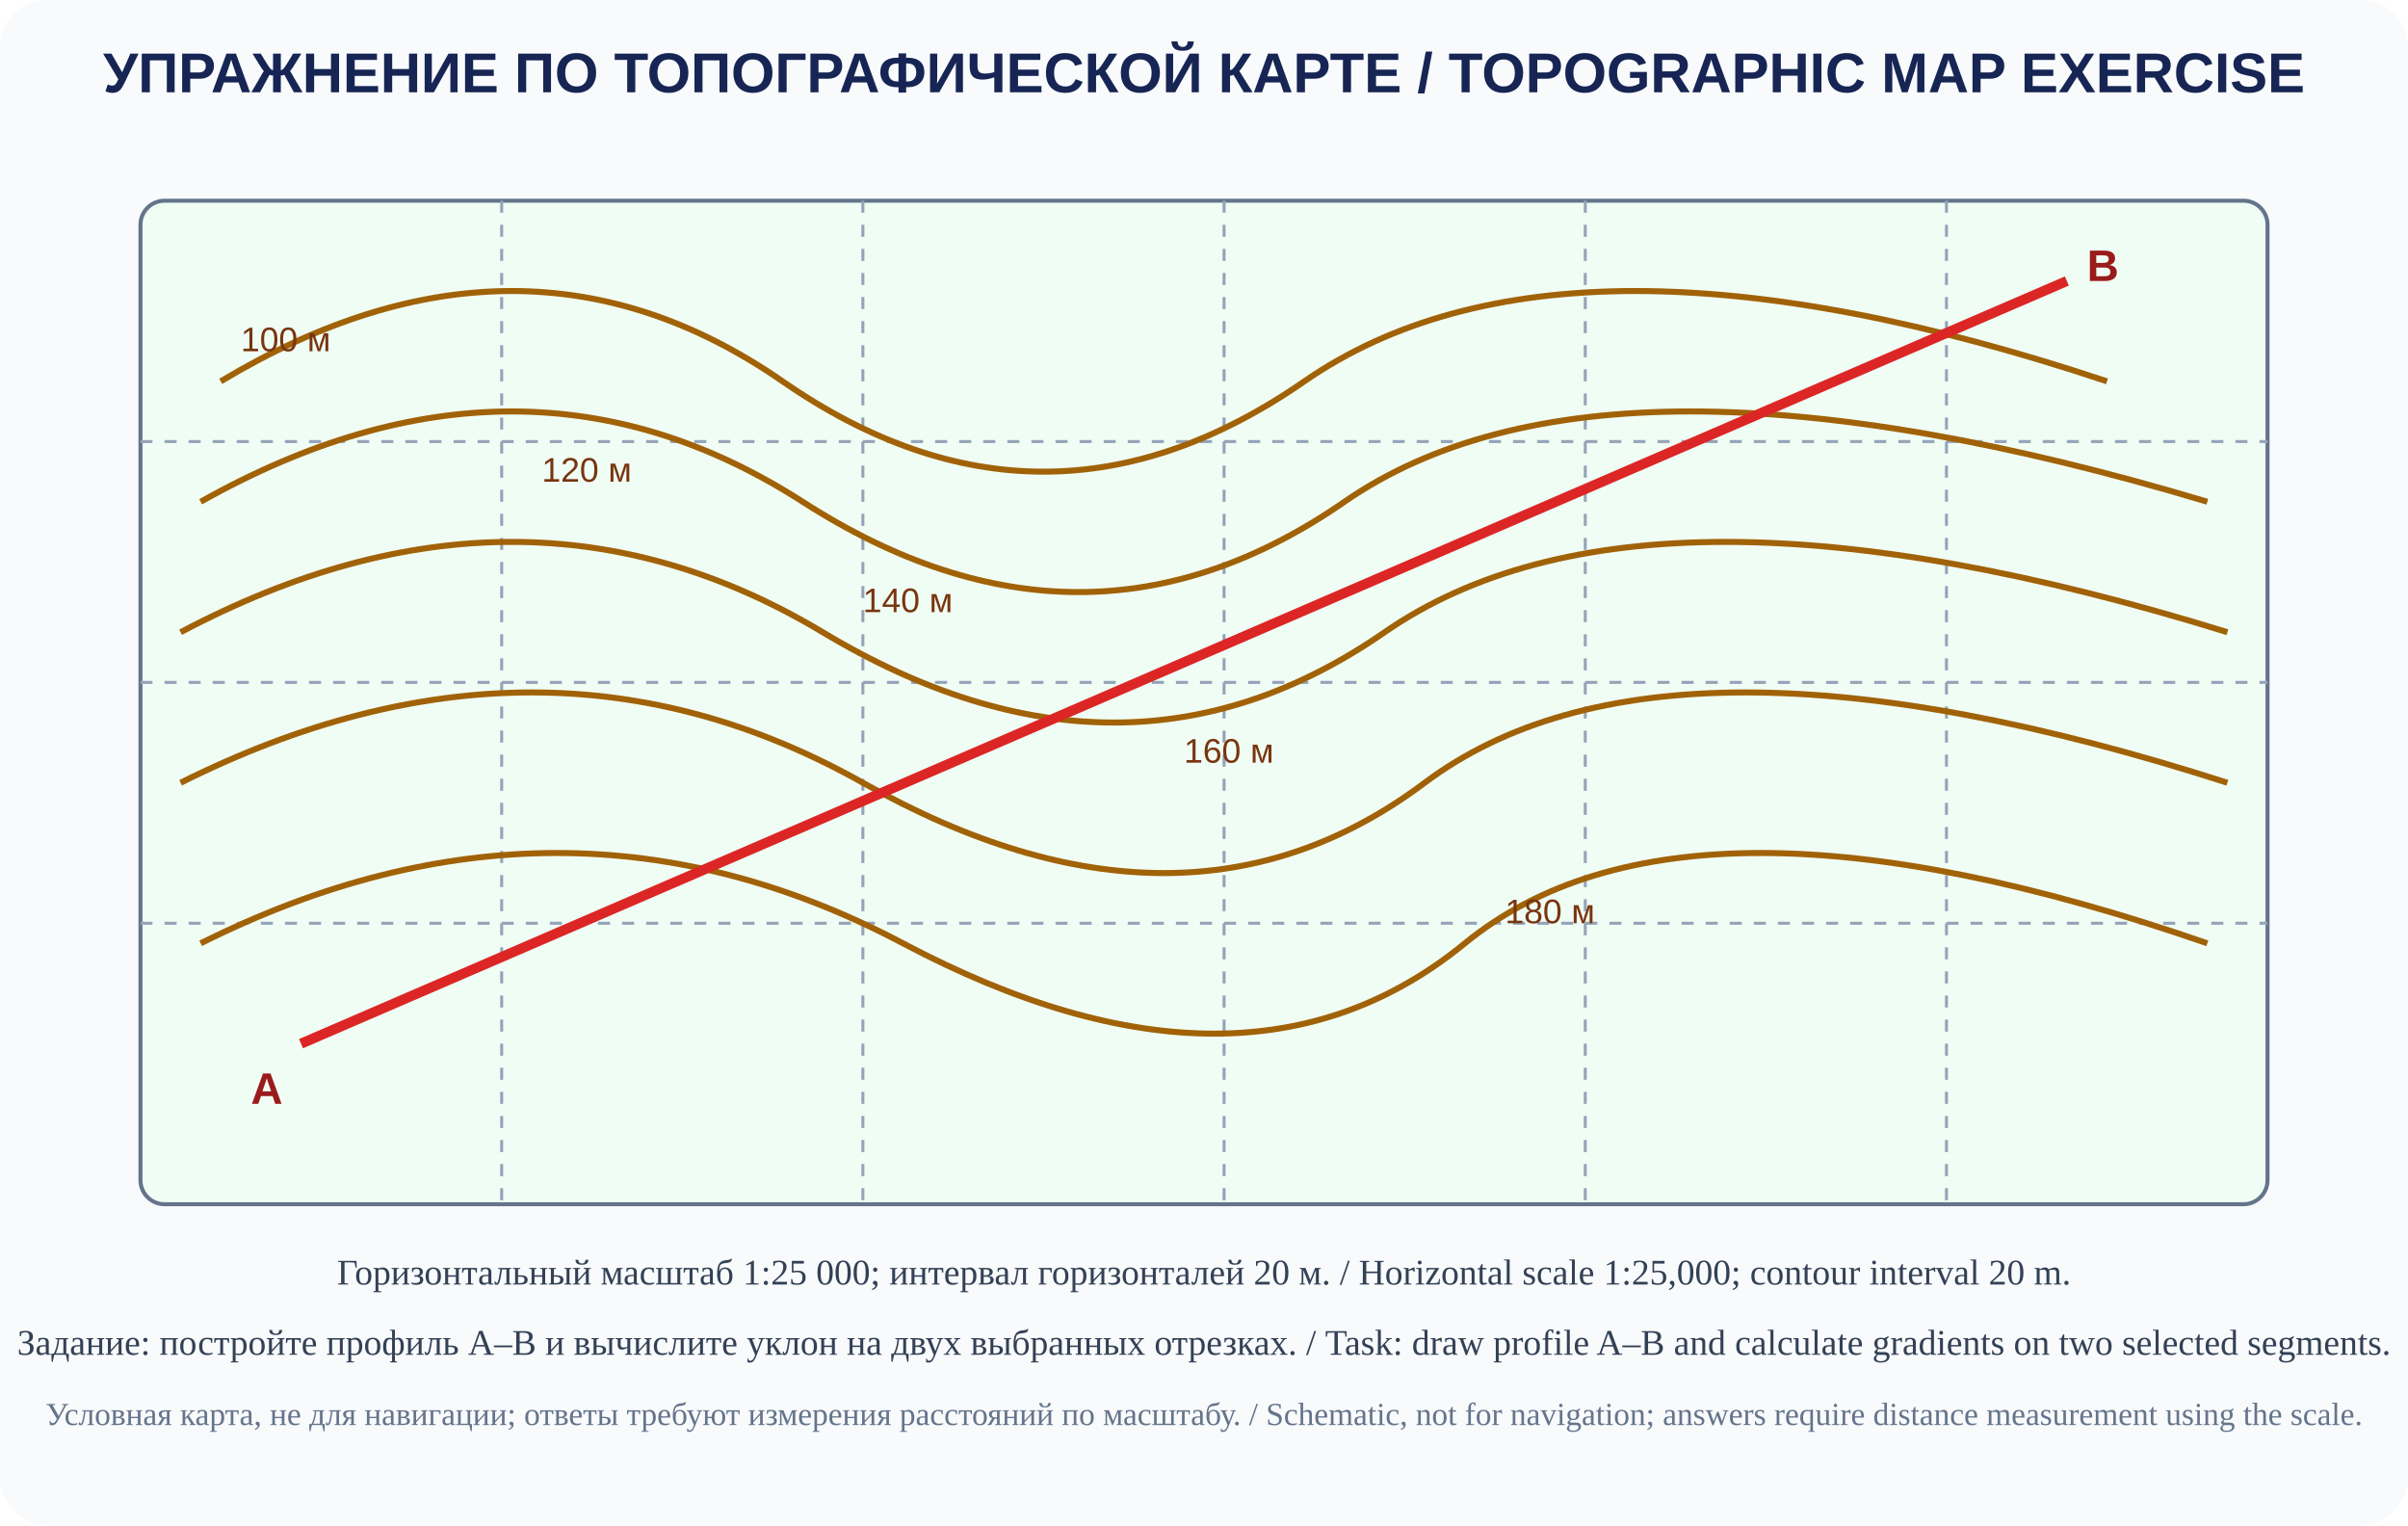
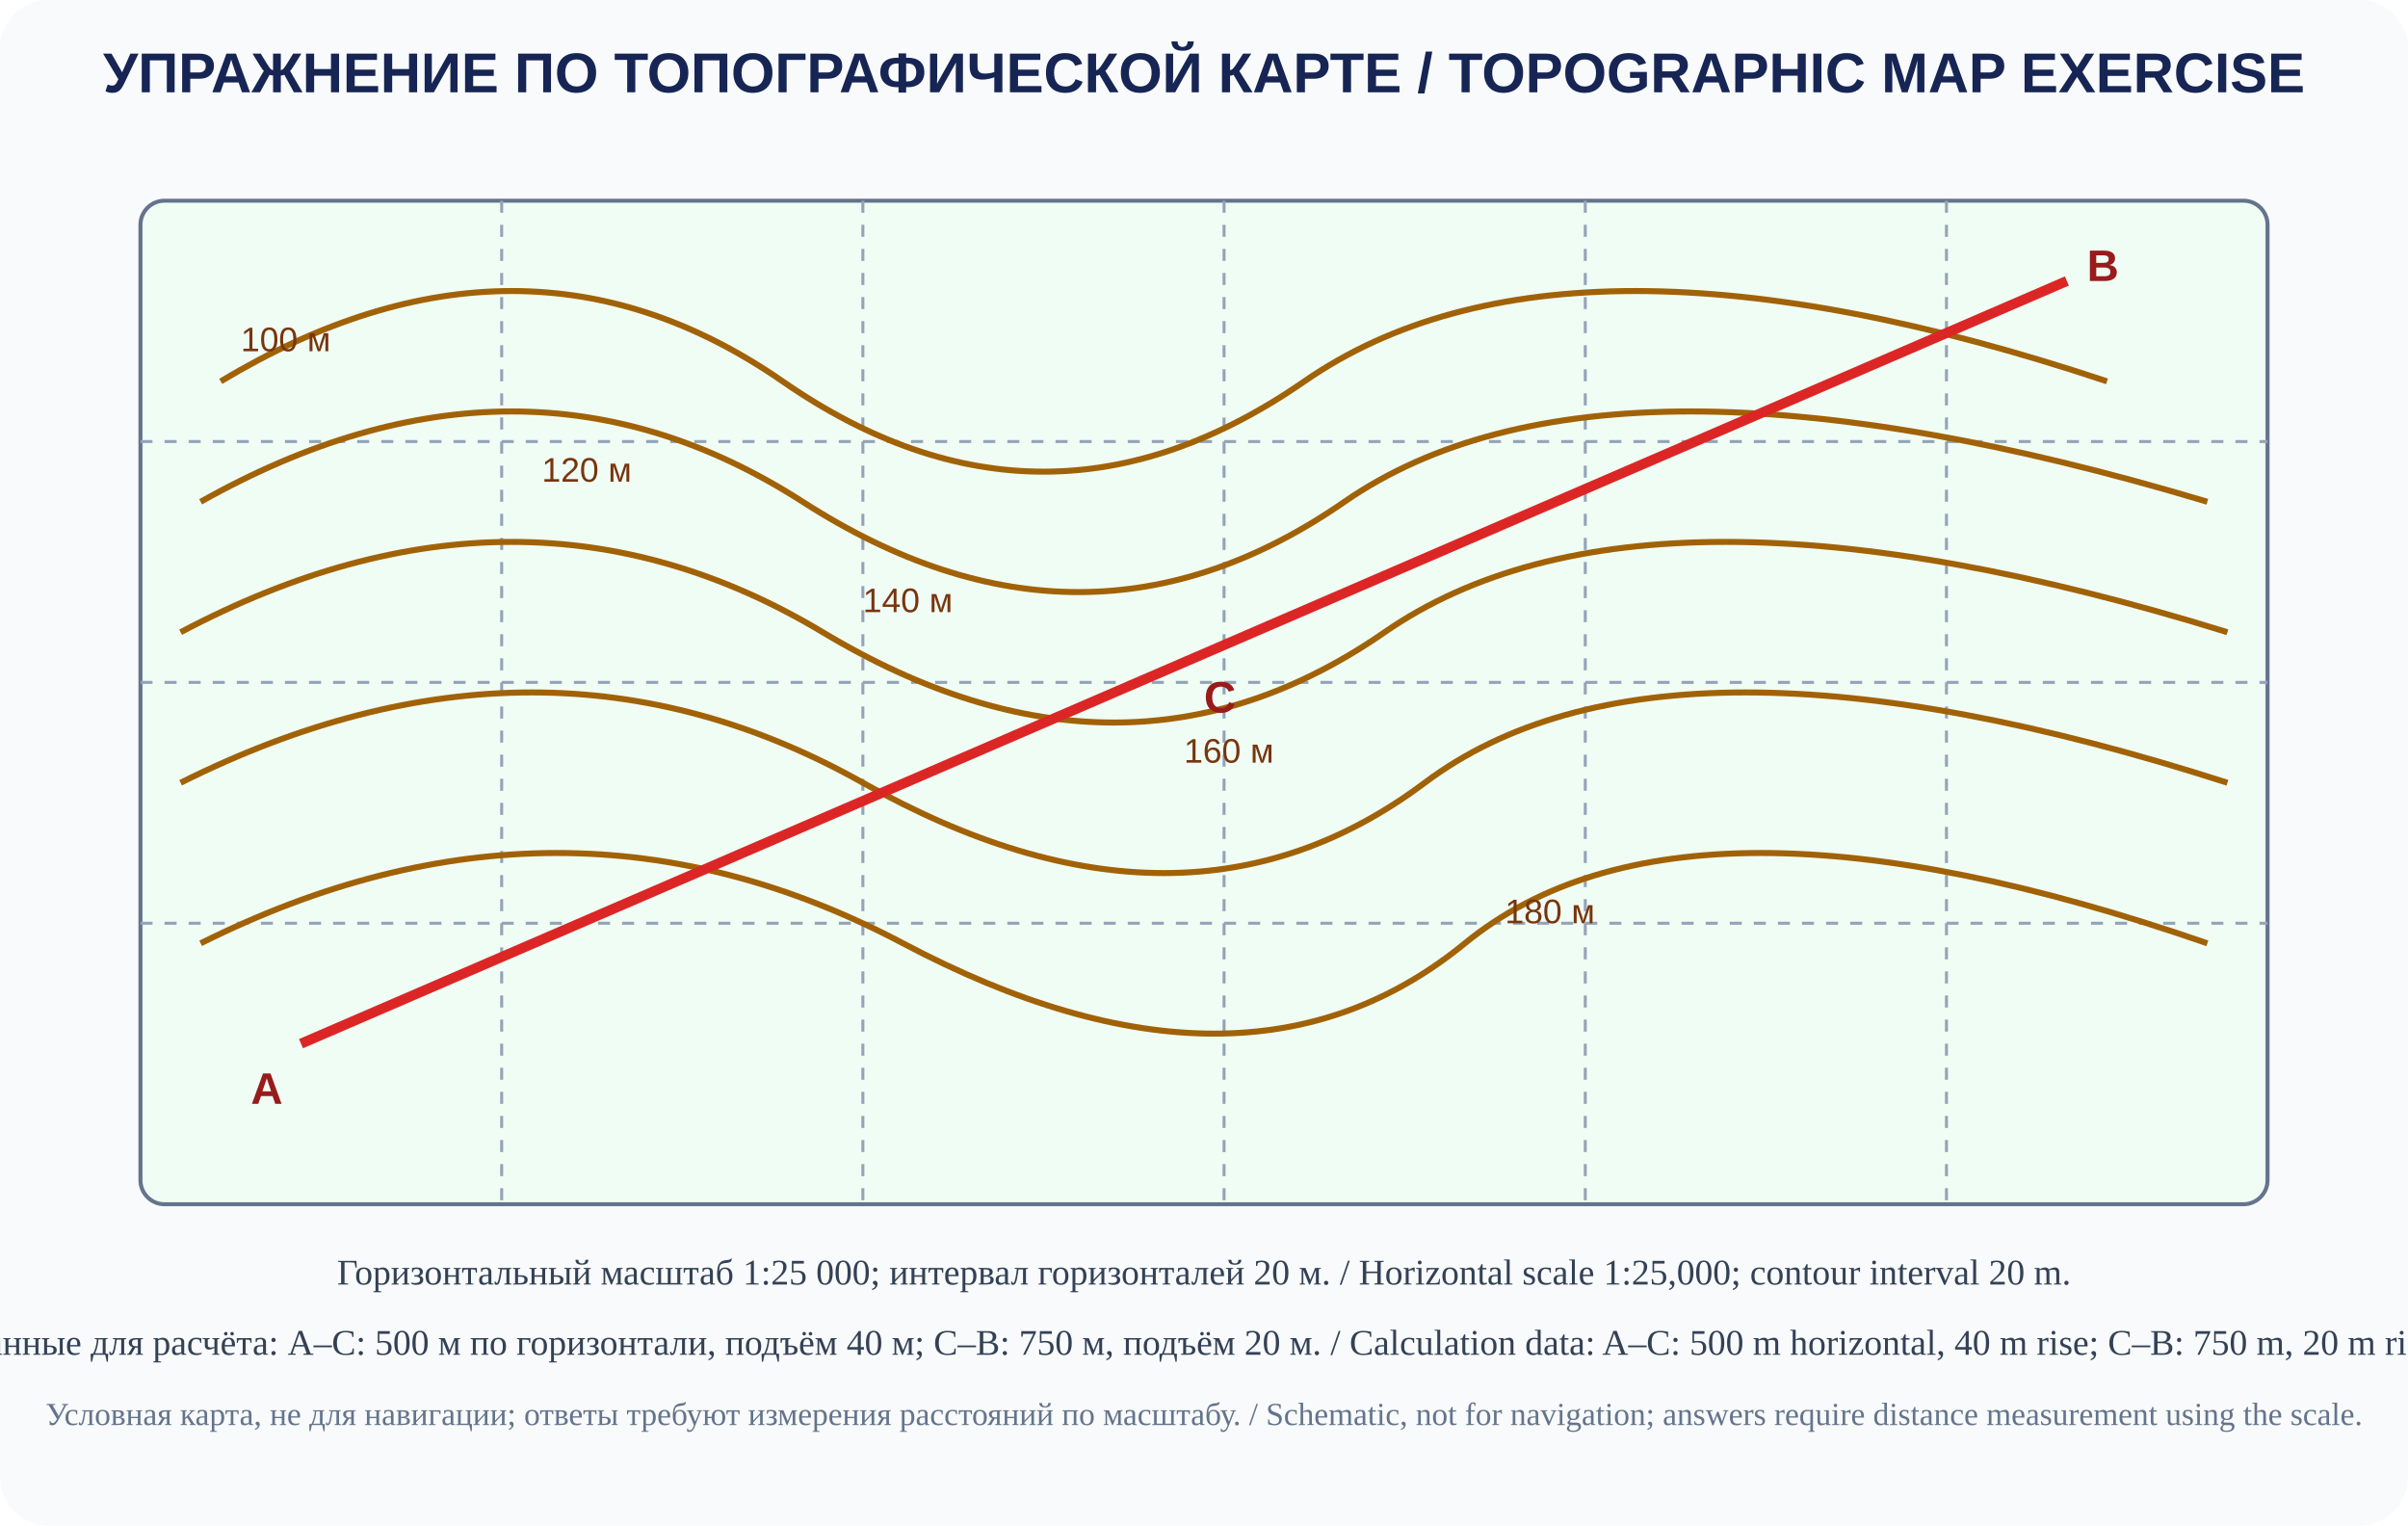
<svg xmlns="http://www.w3.org/2000/svg" viewBox="0 0 1200 760" role="img" aria-labelledby="title desc">
  <rect width="1200" height="760" rx="24" fill="#f8fafc" />
  <text x="600" y="46" text-anchor="middle" font-family="Arial,sans-serif" font-size="28" font-weight="700" fill="#172554">УПРАЖНЕНИЕ ПО ТОПОГРАФИЧЕСКОЙ КАРТЕ / TOPOGRAPHIC MAP EXERCISE</text>
  <rect x="70" y="100" width="1060" height="500" rx="12" fill="#f0fdf4" stroke="#64748b" stroke-width="2" />
  <g stroke="#94a3b8" stroke-width="1.5" stroke-dasharray="6 6">
    <path d="M250 100 V600 M430 100 V600 M610 100 V600 M790 100 V600 M970 100 V600" />
    <path d="M70 220 H1130 M70 340 H1130 M70 460 H1130" />
  </g>
  <g fill="none" stroke="#a16207" stroke-width="3">
    <path d="M110 190 Q260 100 390 190 T650 190 T1050 190" />
    <path d="M100 250 Q260 160 400 250 T670 250 T1100 250" />
    <path d="M90 315 Q260 225 410 315 T690 315 T1110 315" />
    <path d="M90 390 Q270 300 430 390 T710 390 T1110 390" />
    <path d="M100 470 Q280 380 450 470 T730 470 T1100 470" />
  </g>
  <g font-family="Arial,sans-serif" font-size="17" fill="#78350f">
    <text x="120" y="175">100 м</text>
    <text x="270" y="240">120 м</text>
    <text x="430" y="305">140 м</text>
    <text x="590" y="380">160 м</text>
    <text x="750" y="460">180 м</text>
  </g>
  <path d="M150 520 L1030 140" stroke="#dc2626" stroke-width="5" />
  <g font-family="Arial,sans-serif" font-size="22" font-weight="700" fill="#991b1b">
    <text x="125" y="550">A</text>
+     <text x="600" y="355">C</text>
    <text x="1040" y="140">B</text>
  </g>
  <text x="600" y="640" text-anchor="middle" font-size="18" fill="#334155">Горизонтальный масштаб 1:25 000; интервал горизонталей 20 м. / Horizontal scale 1:25,000; contour interval 20 m.</text>
-   <text x="600" y="675" text-anchor="middle" font-size="18" fill="#334155">Задание: постройте профиль A–B и вычислите уклон на двух выбранных отрезках. / Task: draw profile A–B and calculate gradients on two selected segments.</text>
+   <text x="600" y="675" text-anchor="middle" font-size="18" fill="#334155">Данные для расчёта: A–C: 500 м по горизонтали, подъём 40 м; C–B: 750 м, подъём 20 м. / Calculation data: A–C: 500 m horizontal, 40 m rise; C–B: 750 m, 20 m rise.</text>
  <text x="600" y="710" text-anchor="middle" font-size="16" fill="#64748b">Условная карта, не для навигации; ответы требуют измерения расстояний по масштабу. / Schematic, not for navigation; answers require distance measurement using the scale.</text>
</svg>
